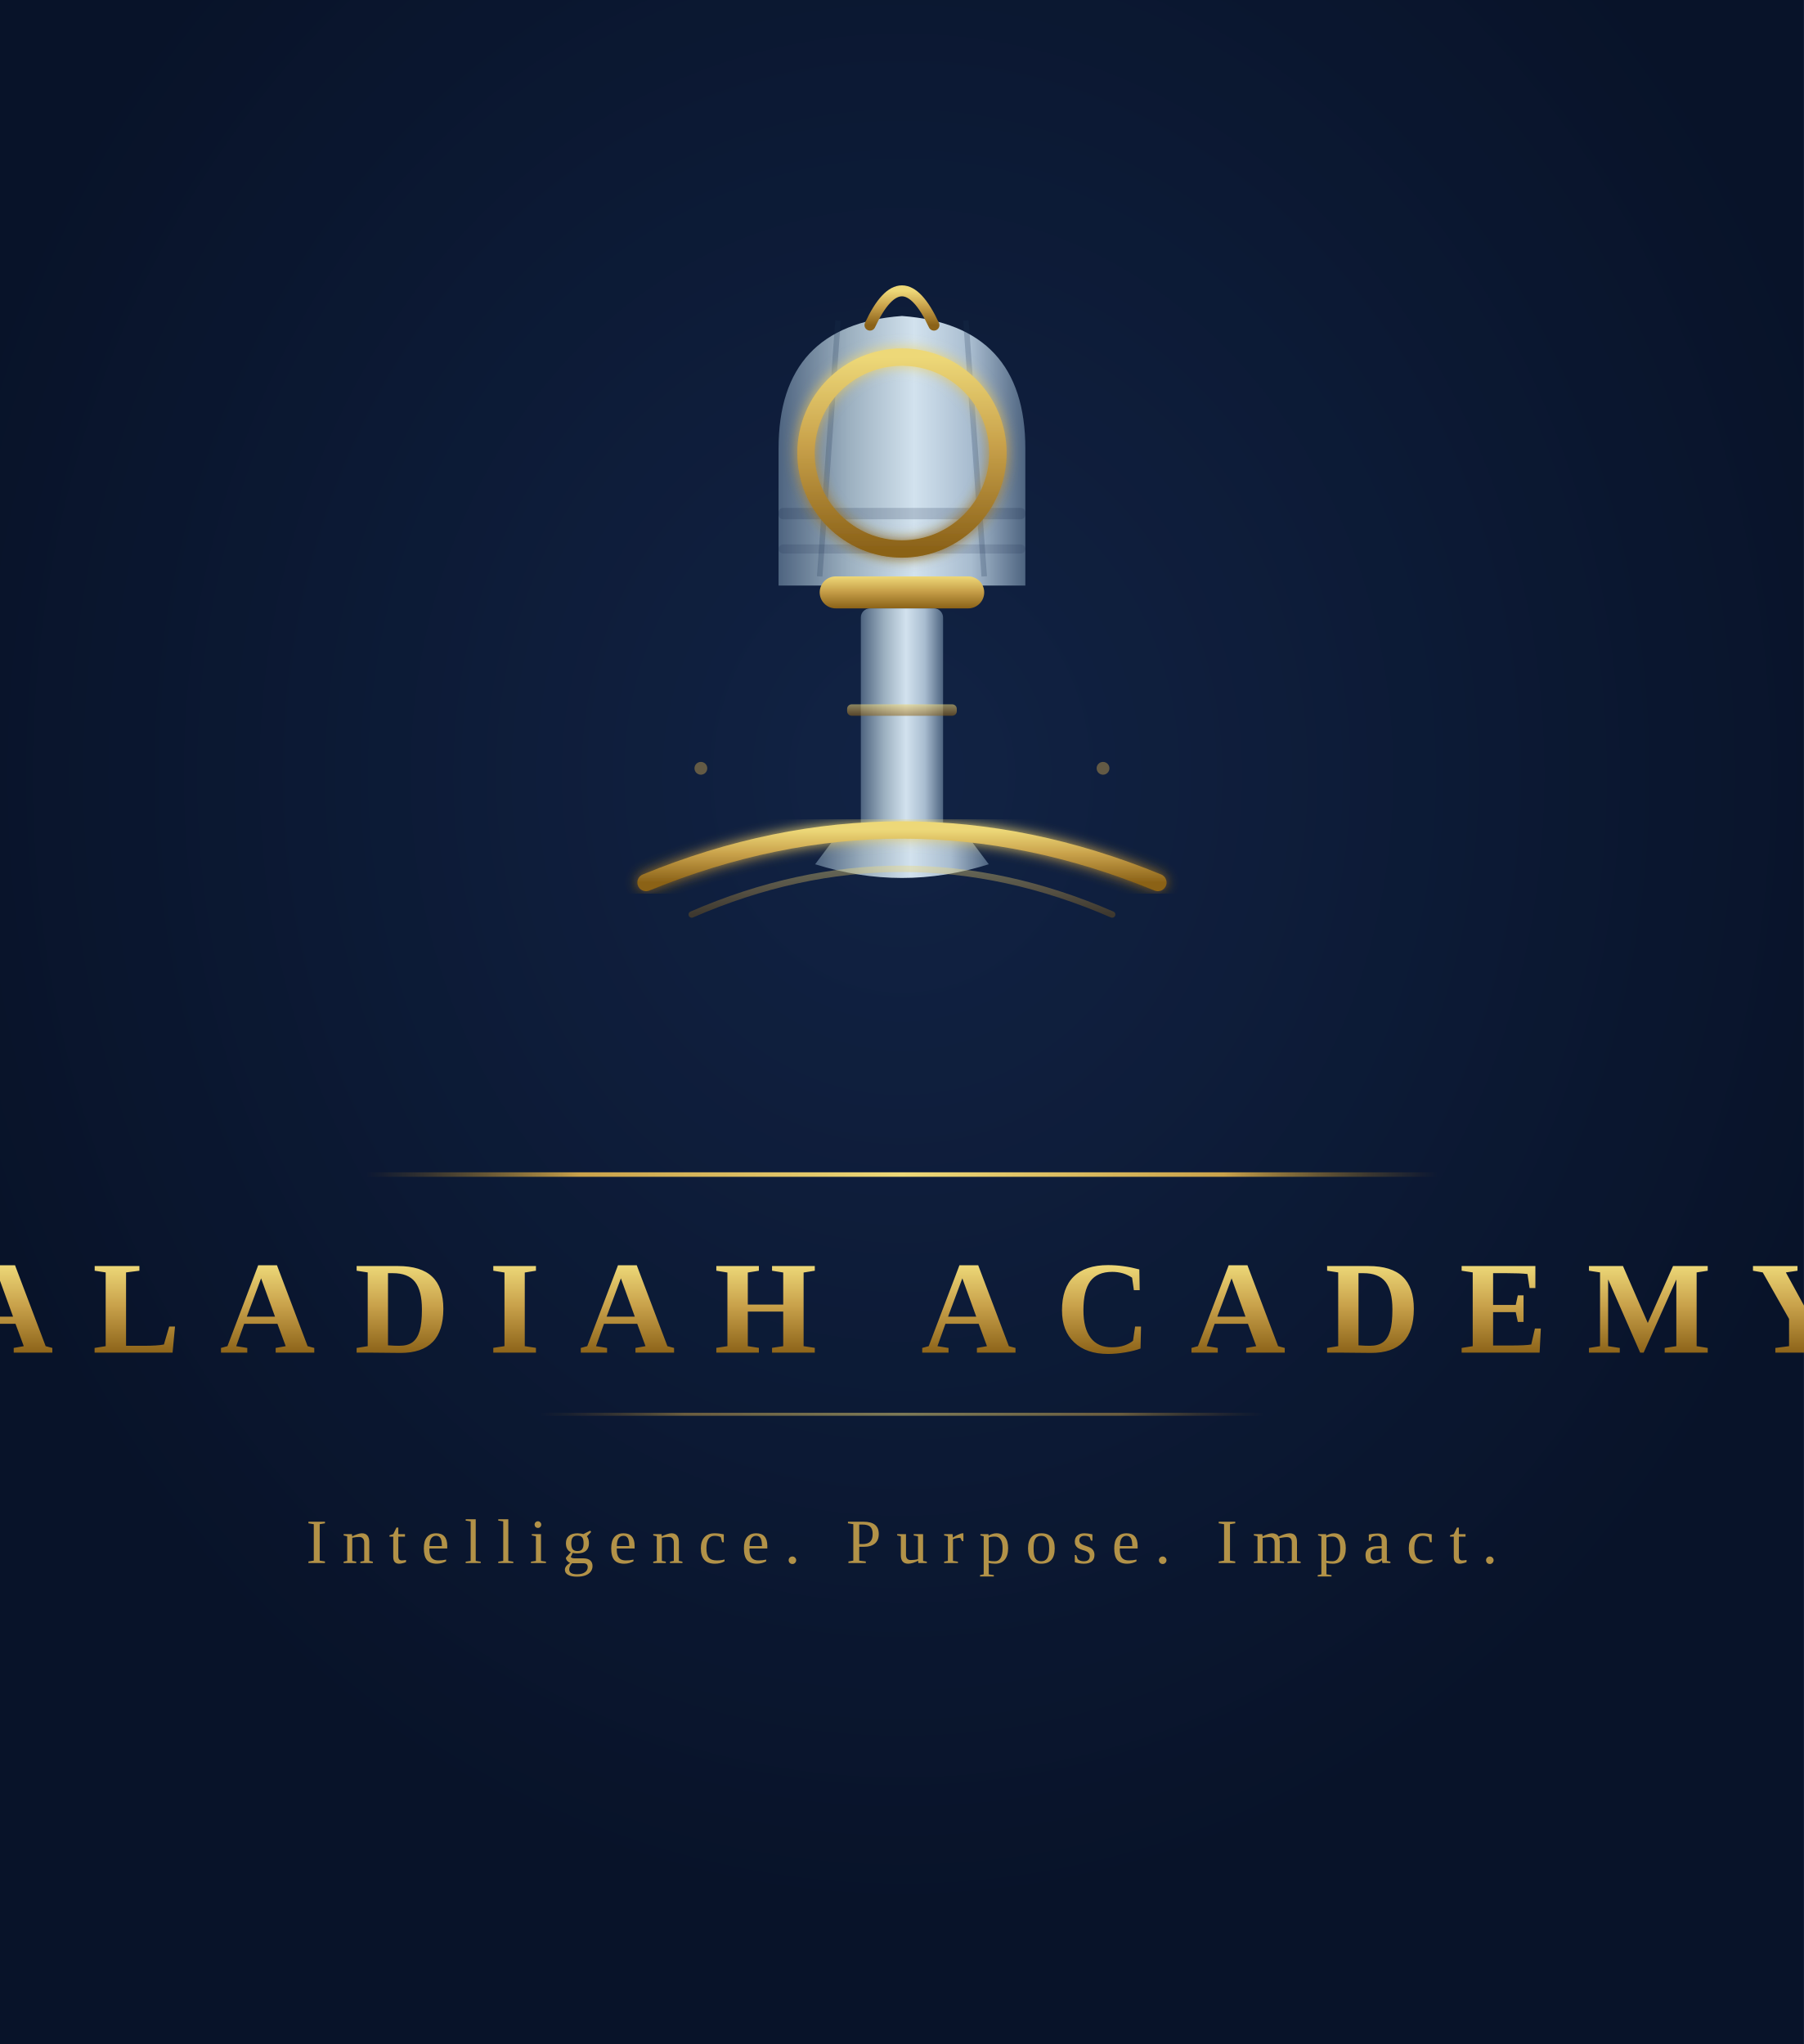
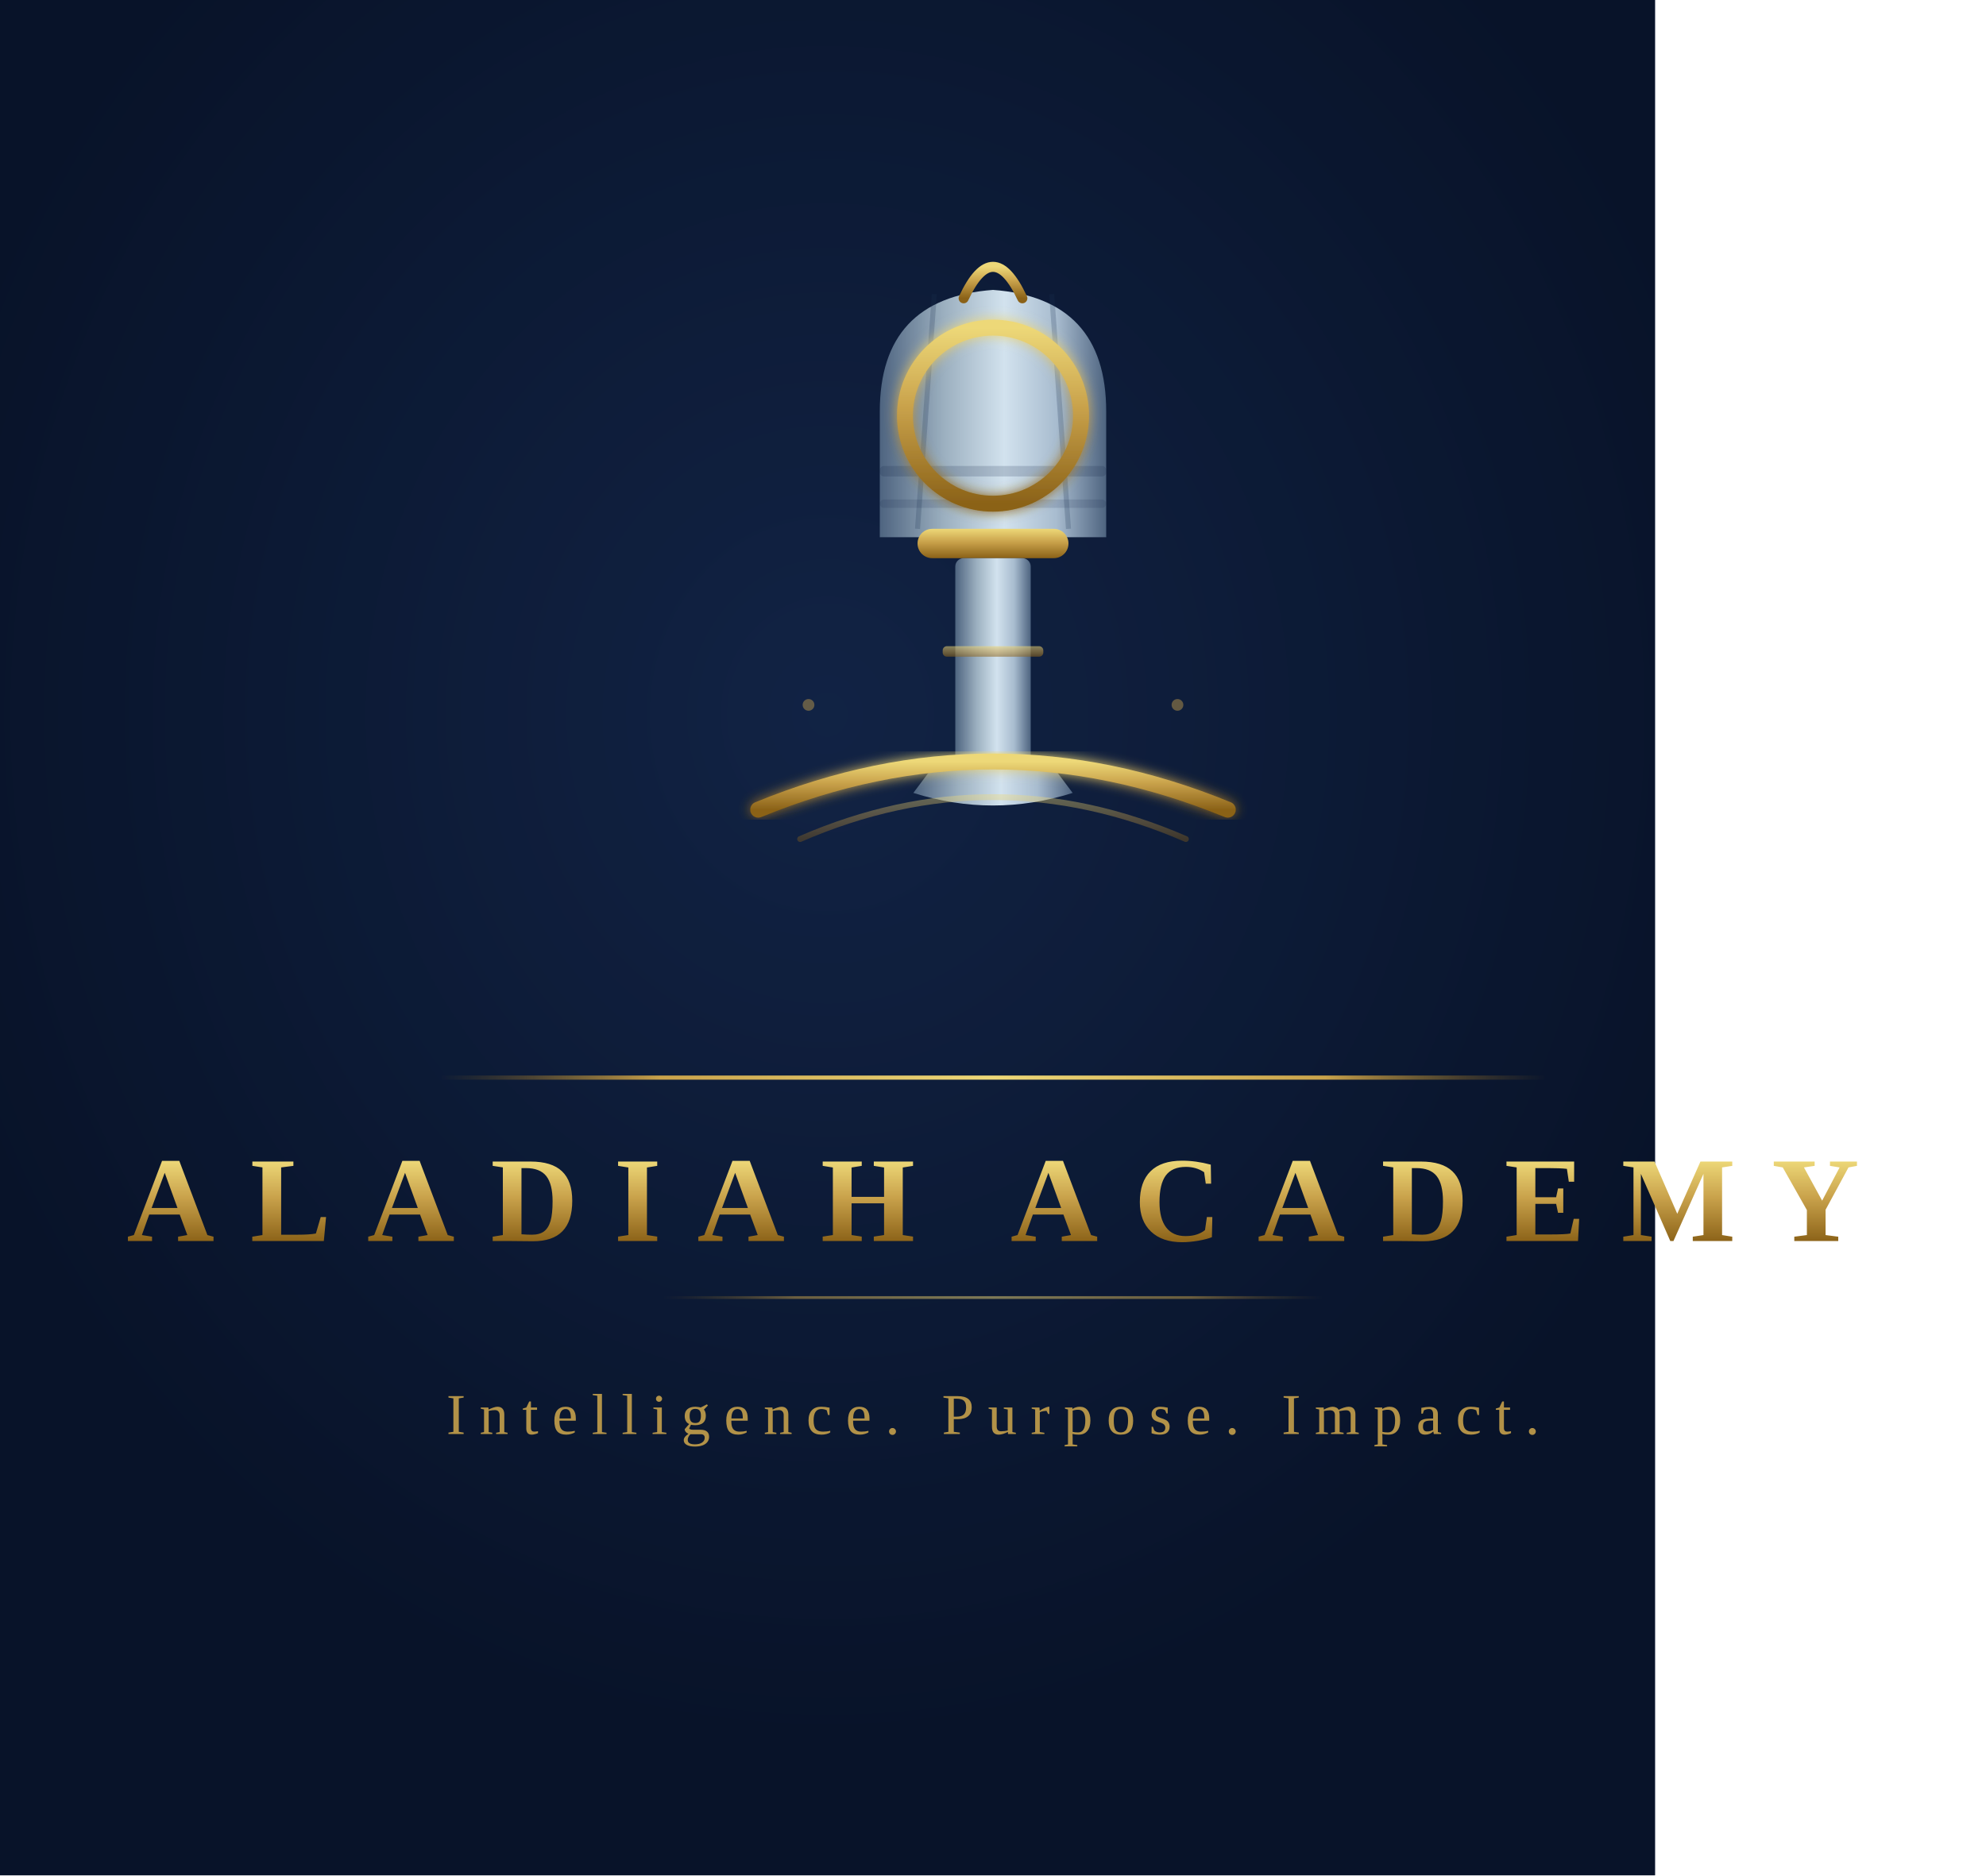
- <svg xmlns="http://www.w3.org/2000/svg" viewBox="0 0 300 340" width="300" height="340" role="img" aria-label="Aladiah Academy — Full Lockup">
+ <svg xmlns="http://www.w3.org/2000/svg" viewBox="0 0 360 340" width="360" height="340" role="img" aria-label="Aladiah Academy — Full Lockup">
  <defs>
    <linearGradient id="fl-silver" x1="0%" y1="0%" x2="100%" y2="0%">
      <stop offset="0%" stop-color="#4E6480" />
      <stop offset="28%" stop-color="#9BAFBF" />
      <stop offset="55%" stop-color="#D2E2EE" />
      <stop offset="78%" stop-color="#A8BCCF" />
      <stop offset="100%" stop-color="#4E6480" />
    </linearGradient>
    <linearGradient id="fl-gold" x1="0%" y1="0%" x2="0%" y2="100%">
      <stop offset="0%" stop-color="#EDD878" />
      <stop offset="45%" stop-color="#C9A24B" />
      <stop offset="100%" stop-color="#8B6218" />
    </linearGradient>
    <linearGradient id="fl-gold-h" x1="0%" y1="0%" x2="100%" y2="0%">
      <stop offset="0%" stop-color="#8B6218" stop-opacity="0" />
      <stop offset="20%" stop-color="#C9A24B" />
      <stop offset="50%" stop-color="#EDD878" />
      <stop offset="80%" stop-color="#C9A24B" />
      <stop offset="100%" stop-color="#8B6218" stop-opacity="0" />
    </linearGradient>
    <filter id="fl-glow" x="-20%" y="-20%" width="140%" height="140%">
      <feGaussianBlur in="SourceGraphic" stdDeviation="1.4" result="blur" />
      <feMerge>
        <feMergeNode in="blur" />
        <feMergeNode in="SourceGraphic" />
      </feMerge>
    </filter>
    <radialGradient id="fl-bg" cx="50%" cy="38%" r="55%">
      <stop offset="0%" stop-color="#132545" />
      <stop offset="100%" stop-color="#060E1E" />
    </radialGradient>
  </defs>
  <rect width="300" height="340" fill="#0E1F44" />
  <rect width="300" height="340" fill="url(#fl-bg)" opacity="0.7" />
-   <g transform="translate(150, 105) scale(0.76)">
+   <g transform="translate(180, 105) scale(0.76)">
    <path d="M -27 -10 L -27 -40 Q -27 -67 0 -69 Q 27 -67 27 -40 L 27 -10 Z" fill="url(#fl-silver)" />
    <line x1="-14" y1="-68" x2="-18" y2="-12" stroke="#1A3050" stroke-width="1.2" opacity="0.22" />
    <line x1="14" y1="-68" x2="18" y2="-12" stroke="#1A3050" stroke-width="1.2" opacity="0.22" />
    <rect x="-27" y="-27" width="54" height="2.5" rx="1" fill="#0E1F44" opacity="0.18" />
    <rect x="-27" y="-19" width="54" height="2" rx="1" fill="#0E1F44" opacity="0.14" />
    <rect x="-18" y="-12" width="36" height="7" rx="3.5" fill="url(#fl-gold)" />
    <rect x="-9" y="-5" width="18" height="50" rx="2" fill="url(#fl-silver)" />
    <rect x="-12" y="16" width="24" height="2.5" rx="1" fill="url(#fl-gold)" opacity="0.55" />
    <rect x="-13" y="43" width="26" height="4" rx="2" fill="url(#fl-gold)" />
    <path d="M -19 51 L -13 43 L 13 43 L 19 51 Q 0 57 -19 51 Z" fill="url(#fl-silver)" />
    <circle cx="0" cy="-39" r="21" fill="none" stroke="url(#fl-gold)" stroke-width="3.8" filter="url(#fl-glow)" />
    <path d="M 21 -39 L 21 -12" fill="none" stroke="url(#fl-gold)" stroke-width="3.8" stroke-linecap="round" filter="url(#fl-glow)" />
    <path d="M -7 -67 Q 0 -82 7 -67" fill="none" stroke="url(#fl-gold)" stroke-width="2.4" stroke-linecap="round" />
    <path d="M -56 55 Q 0 32 56 55" fill="none" stroke="url(#fl-gold)" stroke-width="3.8" stroke-linecap="round" filter="url(#fl-glow)" />
    <path d="M -46 62 Q 0 42 46 62" fill="none" stroke="url(#fl-gold)" stroke-width="1.4" stroke-linecap="round" opacity="0.38" />
    <circle cx="-44" cy="30" r="1.4" fill="#C9A24B" opacity="0.45" />
    <circle cx="44" cy="30" r="1.4" fill="#C9A24B" opacity="0.45" />
  </g>
-   <rect x="60" y="195" width="180" height="0.75" fill="url(#fl-gold-h)" />
-   <text x="150" y="225" font-family="'Trajan Pro', 'Times New Roman', Georgia, serif" font-size="22" font-weight="700" fill="url(#fl-gold)" text-anchor="middle" letter-spacing="6.5">ALADIAH ACADEMY</text>
-   <rect x="90" y="235" width="120" height="0.5" fill="url(#fl-gold-h)" opacity="0.5" />
-   <text x="150" y="260" font-family="'Trajan Pro', 'Times New Roman', Georgia, serif" font-size="10.5" font-weight="400" fill="#C9A24B" text-anchor="middle" letter-spacing="2.5" opacity="0.88">Intelligence. Purpose. Impact.</text>
+   <rect x="80" y="195" width="200" height="0.75" fill="url(#fl-gold-h)" />
+   <text x="180" y="225" font-family="'Trajan Pro', 'Times New Roman', Georgia, serif" font-size="22" font-weight="700" fill="url(#fl-gold)" text-anchor="middle" letter-spacing="6.5">ALADIAH ACADEMY</text>
+   <rect x="120" y="235" width="120" height="0.5" fill="url(#fl-gold-h)" opacity="0.5" />
+   <text x="180" y="260" font-family="'Trajan Pro', 'Times New Roman', Georgia, serif" font-size="10.5" font-weight="400" fill="#C9A24B" text-anchor="middle" letter-spacing="2.5" opacity="0.88">Intelligence. Purpose. Impact.</text>
</svg>
